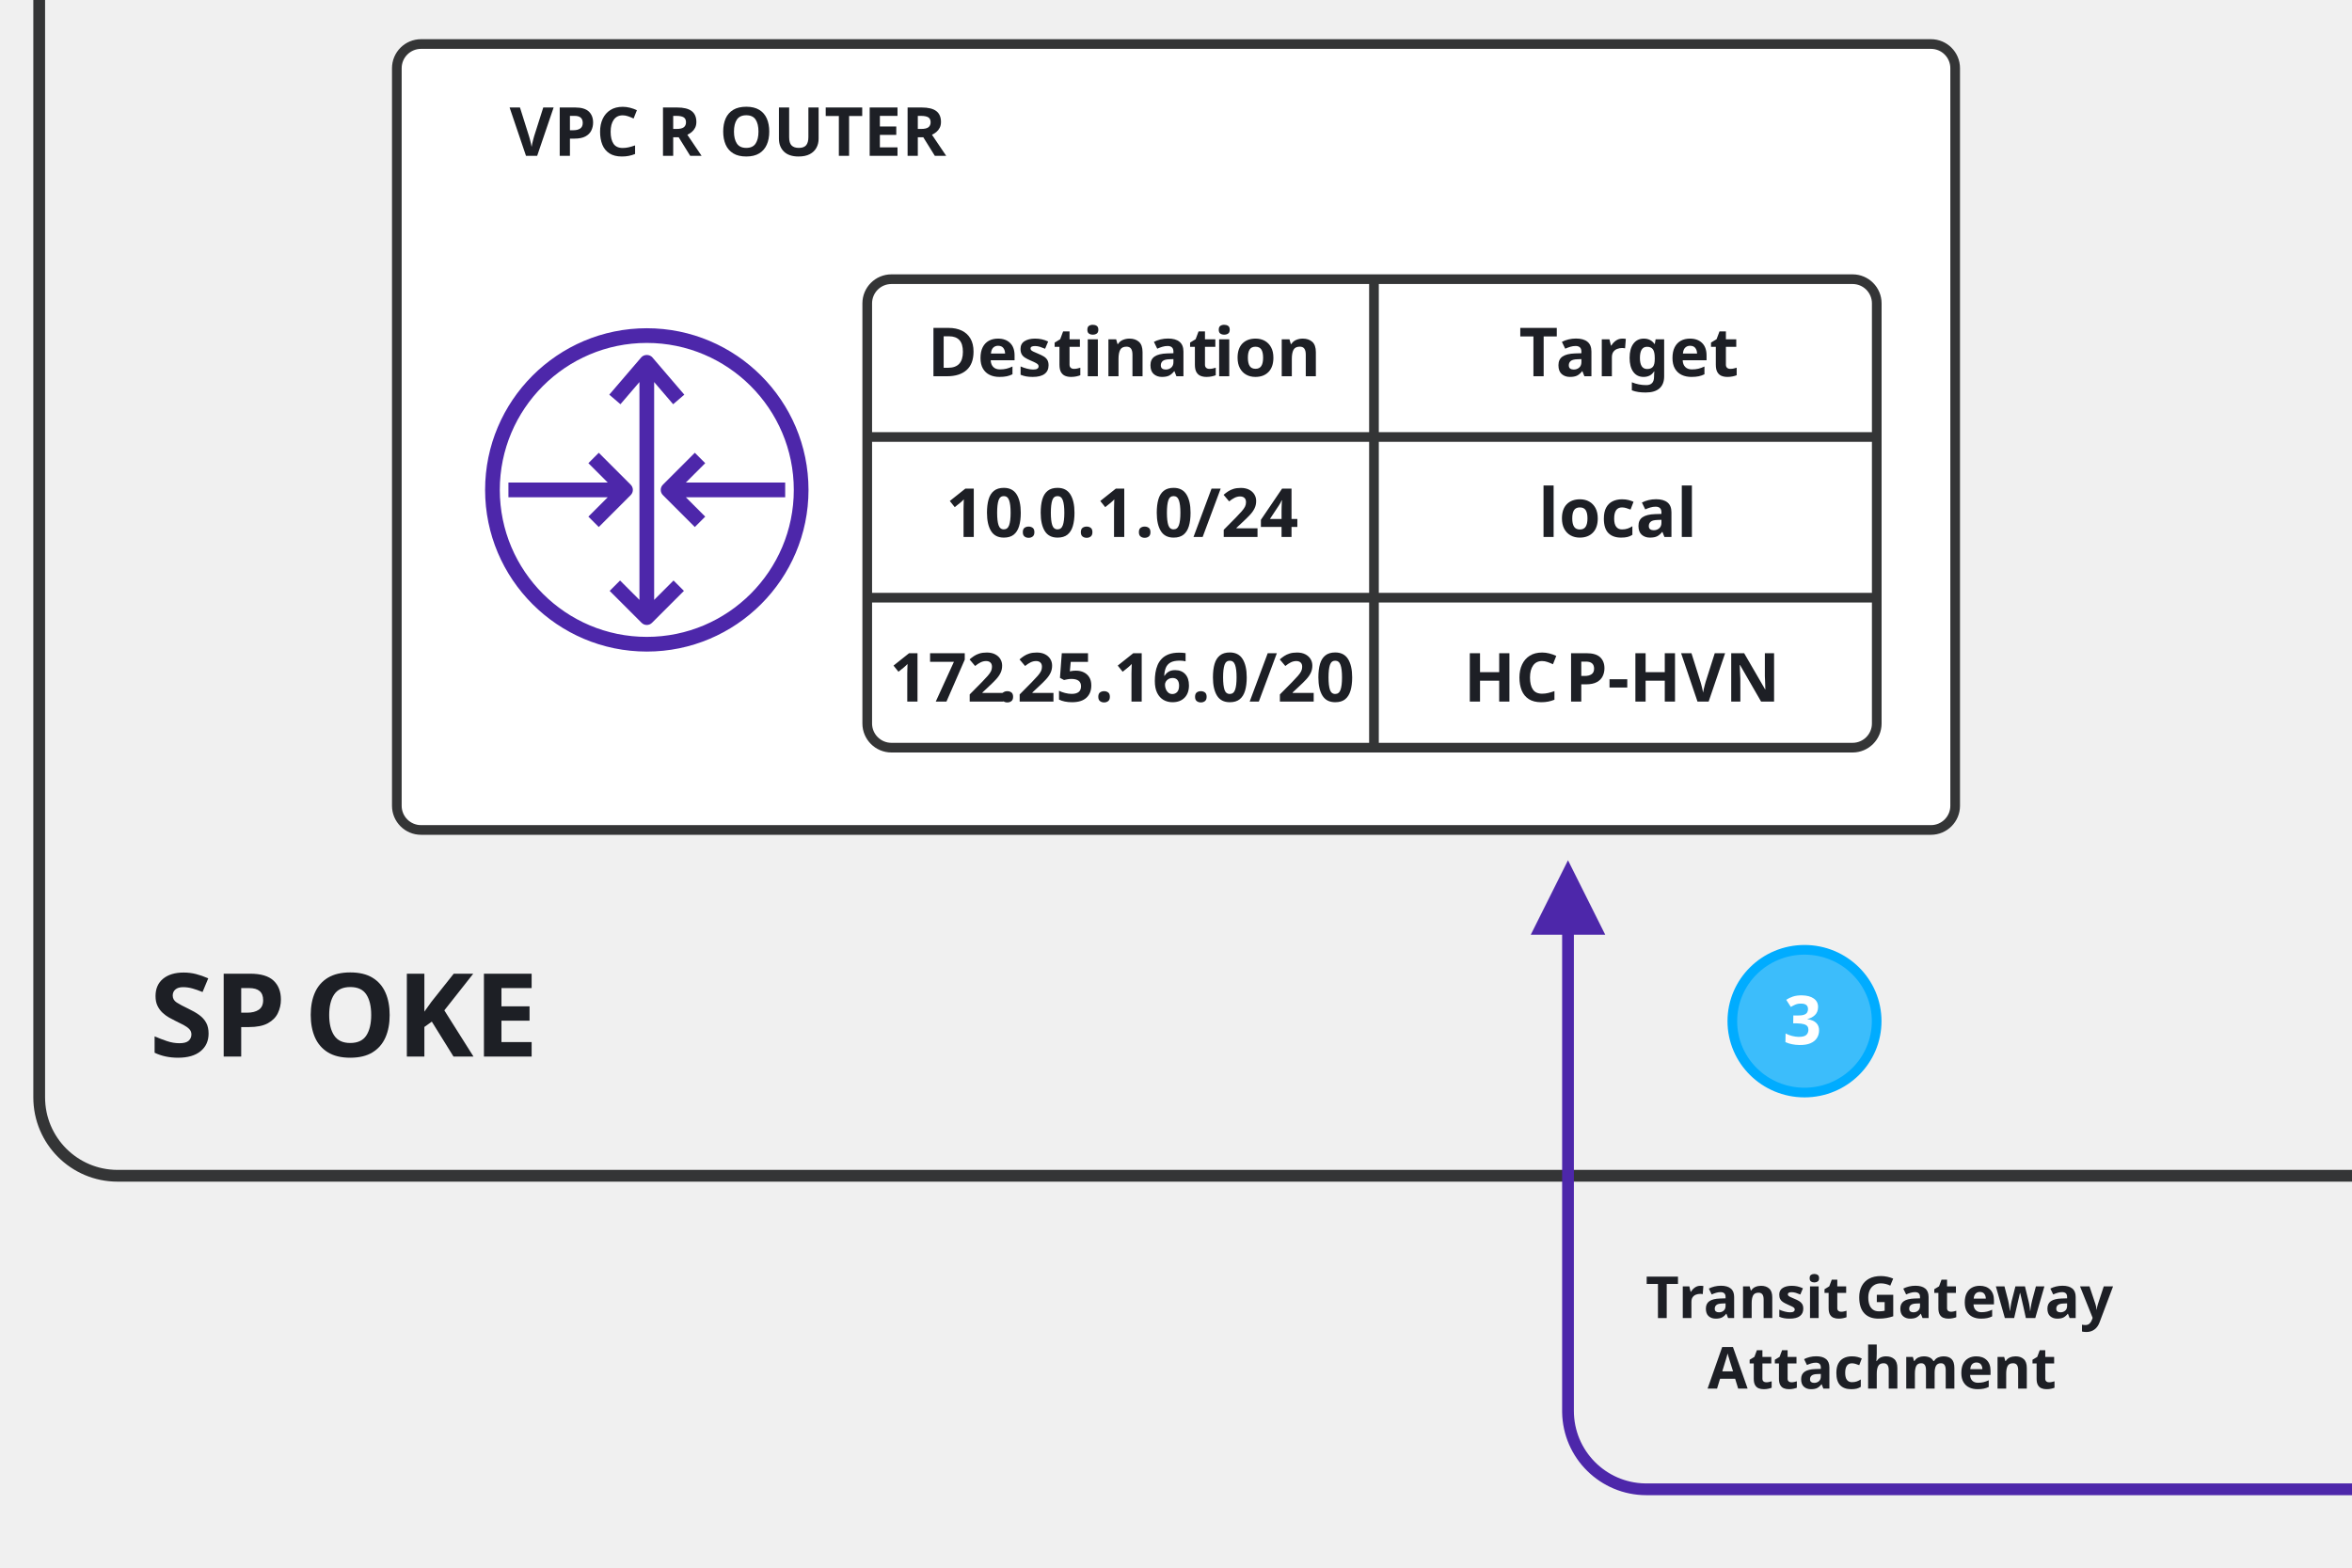
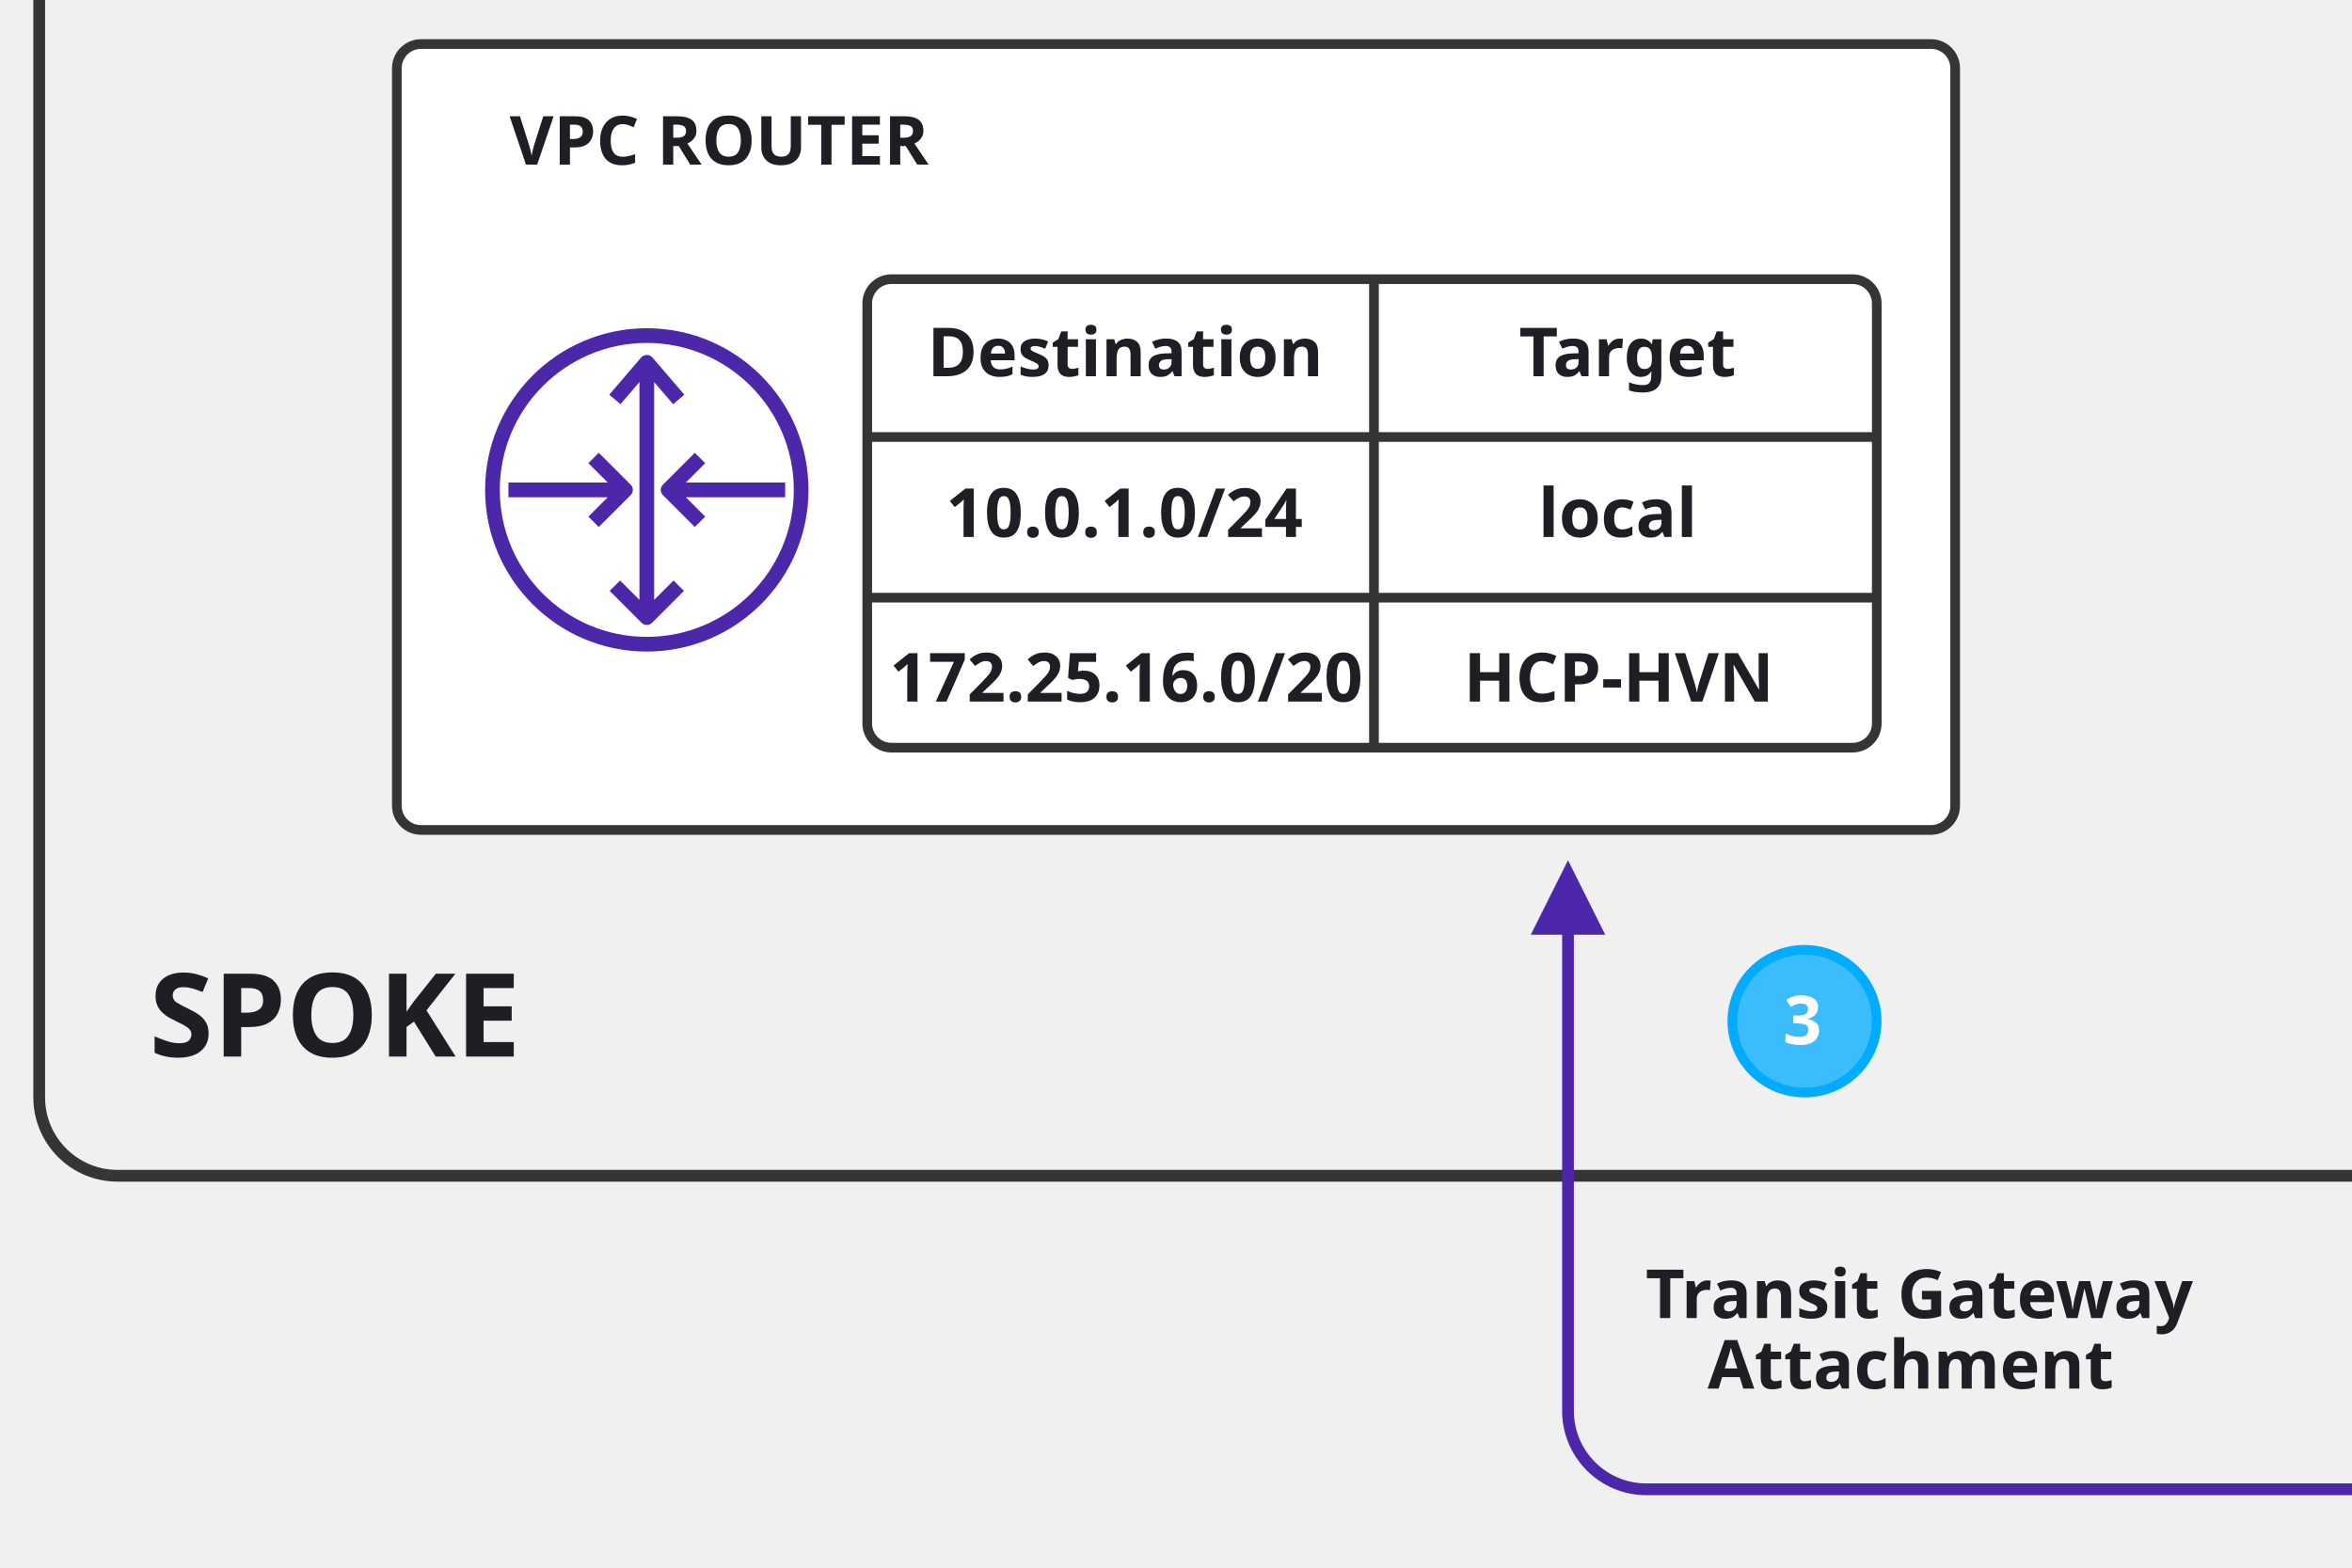
<svg xmlns="http://www.w3.org/2000/svg" width="100%" height="100%" viewBox="0 0 2500 1667" version="1.1" xml:space="preserve" style="fill-rule:evenodd;clip-rule:evenodd;">
  <g id="h3">
    <rect id="Rectangle" x="0" y="0" width="2500" height="1666.67" style="fill:none;" />
    <path id="Rectangle1" d="M2078.19,72.515c0,-14.188 -11.519,-25.707 -25.707,-25.707l-1604.97,-0c-14.188,-0 -25.707,11.519 -25.707,25.707l-0,784.137c-0,14.188 11.519,25.707 25.707,25.707l1604.97,-0c14.188,-0 25.707,-11.519 25.707,-25.707l0,-784.137Z" style="fill:#fff;stroke:#343536;stroke-width:10.28px;" />
    <g id="Router-Table">
      <path id="Rectangle2" d="M1994.86,322.515c-0,-14.188 -11.519,-25.707 -25.707,-25.707l-1021.64,-0c-14.188,-0 -25.707,11.519 -25.707,25.707l-0,446.637c-0,14.188 11.519,25.707 25.707,25.707l1021.64,-0c14.188,-0 25.707,-11.519 25.707,-25.707l-0,-446.637Z" style="fill:#fff;stroke:#343536;stroke-width:10.28px;" />
      <g id="Destination">
-         <text x="985.7px" y="400px" style="font-family:'Gilmer-Heavy', 'Gilmer';font-weight:800;font-size:71.978px;fill:#1d1f25;">Des<tspan x="1119.36px " y="400px ">t</tspan>inat<tspan x="1290.26px " y="400px ">i</tspan>on</text>
+         <text x="985.7px" y="400px" style="font-family:'Gilmer-Heavy', 'Gilmer';font-weight:800;font-size:72px;fill:#1d1f25;">Destination</text>
      </g>
-       <g id="_172.25.16.0-20">
-         <text x="945.497px" y="745.833px" style="font-family:'Gilmer-Heavy', 'Gilmer';font-weight:800;font-size:71.978px;fill:#1d1f25;">172<tspan x="1060.44px 1081.22px 1123.88px 1166.25px 1179.83px 1211.91px 1254.06px 1271.96px 1316.2px 1354.97px 1396.55px " y="745.833px 745.833px 745.833px 745.833px 745.833px 745.833px 745.833px 745.833px 745.833px 745.833px 745.833px ">.25.16.0/20</tspan>
-         </text>
+       <g id="dest-cidr">
+         <text x="945.497px" y="745.833px" style="font-family:'Gilmer-Heavy', 'Gilmer';font-weight:800;font-size:72px;fill:#1d1f25;">172.25.16.0/20</text>
      </g>
-       <g id="_10.0.1.0-24">
-         <text x="1005.32px" y="570.833px" style="font-family:'Gilmer-Heavy', 'Gilmer';font-weight:800;font-size:71.978px;fill:#1d1f25;">10<tspan x="1083.07px 1100.97px 1146.65px 1160.23px 1192.31px 1210.21px 1254.45px 1293.22px 1334.44px " y="570.833px 570.833px 570.833px 570.833px 570.833px 570.833px 570.833px 570.833px 570.833px ">.0.1.0/24</tspan>
-         </text>
+       <g id="local-cidr">
+         <text x="1005.32px" y="570.833px" style="font-family:'Gilmer-Heavy', 'Gilmer';font-weight:800;font-size:72px;fill:#1d1f25;">10.0.1.0/24</text>
      </g>
      <g id="local">
-         <text x="1635.04px" y="570.833px" style="font-family:'Gilmer-Heavy', 'Gilmer';font-weight:800;font-size:71.978px;fill:#1d1f25;">local</text>
+         <text x="1635.04px" y="570.833px" style="font-family:'Gilmer-Heavy', 'Gilmer';font-weight:800;font-size:72px;fill:#1d1f25;">local</text>
      </g>
      <g id="HCP-HVN">
-         <text x="1555.81px" y="745.833px" style="font-family:'Gilmer-Heavy', 'Gilmer';font-weight:800;font-size:71.978px;fill:#1d1f25;">HC<tspan x="1663.44px " y="745.833px ">P</tspan>-HVN</text>
+         <text x="1555.81px" y="745.833px" style="font-family:'Gilmer-Heavy', 'Gilmer';font-weight:800;font-size:72px;fill:#1d1f25;">HCP-HVN</text>
      </g>
      <g id="Target">
-         <text x="1614.51px" y="400px" style="font-family:'Gilmer-Heavy', 'Gilmer';font-weight:800;font-size:71.978px;fill:#1d1f25;">T<tspan x="1653.49px 1699.89px 1726.86px 1772.9px 1814.77px " y="400px 400px 400px 400px 400px ">arget</tspan>
-         </text>
+         <text x="1614.51px" y="400px" style="font-family:'Gilmer-Heavy', 'Gilmer';font-weight:800;font-size:72px;fill:#1d1f25;">Target</text>
      </g>
      <path id="Line-4" d="M1460.42,302.101l-0,491.631" style="fill:none;stroke:#343536;stroke-width:10.28px;stroke-linecap:square;" />
      <path id="Line-41" d="M922.524,464.583l1071.62,0" style="fill:none;stroke:#343536;stroke-width:10.28px;stroke-linecap:square;" />
      <path id="Line-42" d="M922.524,635.417l1071.62,-0" style="fill:none;stroke:#343536;stroke-width:10.28px;stroke-linecap:square;" />
    </g>
    <g id="Icon-Resource-Networking-and-Content-Delivery-Res_Amazon-VPC_Router_48">
      <path id="AWS-Amazon-VPC_Router_Resource-Icon_light-bg" d="M834.595,513.021l0,15.625l-105.601,-0l20.609,20.609l-11.047,11.047l-33.945,-33.945c-3.047,-3.055 -3.047,-7.992 -0,-11.047l33.945,-33.945l11.047,11.046l-20.609,20.61l105.601,-0Zm-164.203,13.336l-33.937,33.945l-11.047,-11.047l20.601,-20.609l-105.593,-0l-0,-15.625l105.593,-0l-20.601,-20.61l11.047,-11.046l33.937,33.945c3.055,3.055 3.055,7.992 0,11.047Zm45.531,90.789l11.047,11.047l-33.945,33.945c-1.523,1.523 -3.523,2.289 -5.523,2.289c-2,0 -4,-0.766 -5.524,-2.289l-33.945,-33.945l11.047,-11.047l20.609,20.609l0,-231.57l-20.195,23.562l-11.875,-10.164l33.945,-39.601c2.977,-3.469 8.899,-3.469 11.875,-0l33.938,39.601l-11.868,10.164l-20.195,-23.562l0,231.57l20.609,-20.609Zm-28.421,59.937c-86.157,0 -156.25,-70.093 -156.25,-156.25c-0,-86.156 70.093,-156.25 156.25,-156.25c86.156,0 156.25,70.094 156.25,156.25c-0,86.157 -70.094,156.25 -156.25,156.25Zm-0,-328.125c-94.774,0 -171.875,77.102 -171.875,171.875c-0,94.774 77.101,171.875 171.875,171.875c94.773,0 171.875,-77.101 171.875,-171.875c-0,-94.773 -77.102,-171.875 -171.875,-171.875Z" style="fill:#4d27aa;" />
    </g>
-     <g id="Transit-Gateway-Atta">
-       <text x="1749.08px" y="1401.29px" style="font-family:'Gilmer-Bold', 'Gilmer';font-weight:700;font-size:61.696px;fill:#1d1f25;">T<tspan x="1783.85px 1805.86px " y="1401.29px 1401.29px ">ra</tspan>nsit <tspan x="1972.64px " y="1401.29px ">G</tspan>at<tspan x="2085.61px 2120.76px 2169.79px 2209.07px " y="1401.29px 1401.29px 1401.29px 1401.29px ">eway</tspan>
-       </text>
-       <text x="1815.03px" y="1476.29px" style="font-family:'Gilmer-Bold', 'Gilmer';font-weight:700;font-size:61.696px;fill:#1d1f25;">A<tspan x="1858.32px 1883.72px 1907.64px 1947.41px 1982.87px " y="1476.29px 1476.29px 1476.29px 1476.29px 1476.29px ">ttach</tspan>ment</text>
+     <g id="Transit-Gateway-Attachment">
+       <text x="1749.08px" y="1401.29px" style="font-family:'Gilmer-Bold', 'Gilmer';font-weight:700;font-size:72px;fill:#1d1f25;">Transit Gateway</text>
+       <text x="1815.03px" y="1476.29px" style="font-family:'Gilmer-Bold', 'Gilmer';font-weight:700;font-size:72px;fill:#1d1f25;">Attachment</text>
    </g>
    <g id="Group-4">
      <ellipse id="Oval" cx="1918.05" cy="1085.65" rx="76.703" ry="75.873" style="fill:#00acff;fill-opacity:0.75;stroke:#00acff;stroke-width:10.28px;" />
      <g id="_3">
        <g transform="matrix(0.999848,0.0174524,-0.0174524,0.999848,19.6601,-32.9033)">
-           <text x="1895px" y="1109.96px" style="font-family:'Gilmer-Heavy', 'Gilmer';font-weight:800;font-size:71.978px;fill:#fff;">3</text>
+           <text x="1895px" y="1109.96px" style="font-family:'Gilmer-Heavy', 'Gilmer';font-weight:800;font-size:72px;fill:#fff;">3</text>
        </g>
      </g>
    </g>
    <g id="SPOKE">
-       <text x="158.665px" y="1123.27px" style="font-family:'Gilmer-Heavy', 'Gilmer';font-weight:800;font-size:123.392px;fill:#1d1f25;">SP<tspan x="323.123px 422.751px 510.903px " y="1123.27px 1123.27px 1123.27px ">OKE</tspan>
-       </text>
+       <text x="158.665px" y="1123.27px" style="font-family:'Gilmer-Heavy', 'Gilmer';font-weight:800;font-size:123.392px;fill:#1d1f25;">SPOKE</text>
    </g>
    <g id="TRANSIT-GATEWAY">
-       <text x="541.667px" y="165.659px" style="font-family:'Gilmer-Heavy', 'Gilmer';font-weight:800;font-size:71.978px;fill:#1d1f25;">VPC R<tspan x="764.531px " y="165.659px ">O</tspan>UTER</text>
+       <text x="541.667px" y="175px" style="font-family:'Gilmer-Heavy', 'Gilmer';font-weight:800;font-size:72px;fill:#1d1f25;">VPC ROUTER</text>
    </g>
    <path id="Path-5" d="M41.667,0l-0,1166.67c-0,46.023 37.309,83.333 83.333,83.333l2375,0" style="fill:none;stroke:#343536;stroke-width:12.5px;" />
    <path id="Path-6" d="M1666.67,914.583l39.583,79.167l-33.333,0l-0,506.25c-0,42.104 33.757,76.324 75.682,77.071l1.401,0.012l750,0l0,12.5l-750,0c-48.981,0 -88.78,-39.309 -89.571,-88.102l-0.012,-1.481l-0,-506.25l-33.334,0l39.584,-79.167Z" style="fill:#4d27aa;fill-rule:nonzero;" />
  </g>
</svg>
